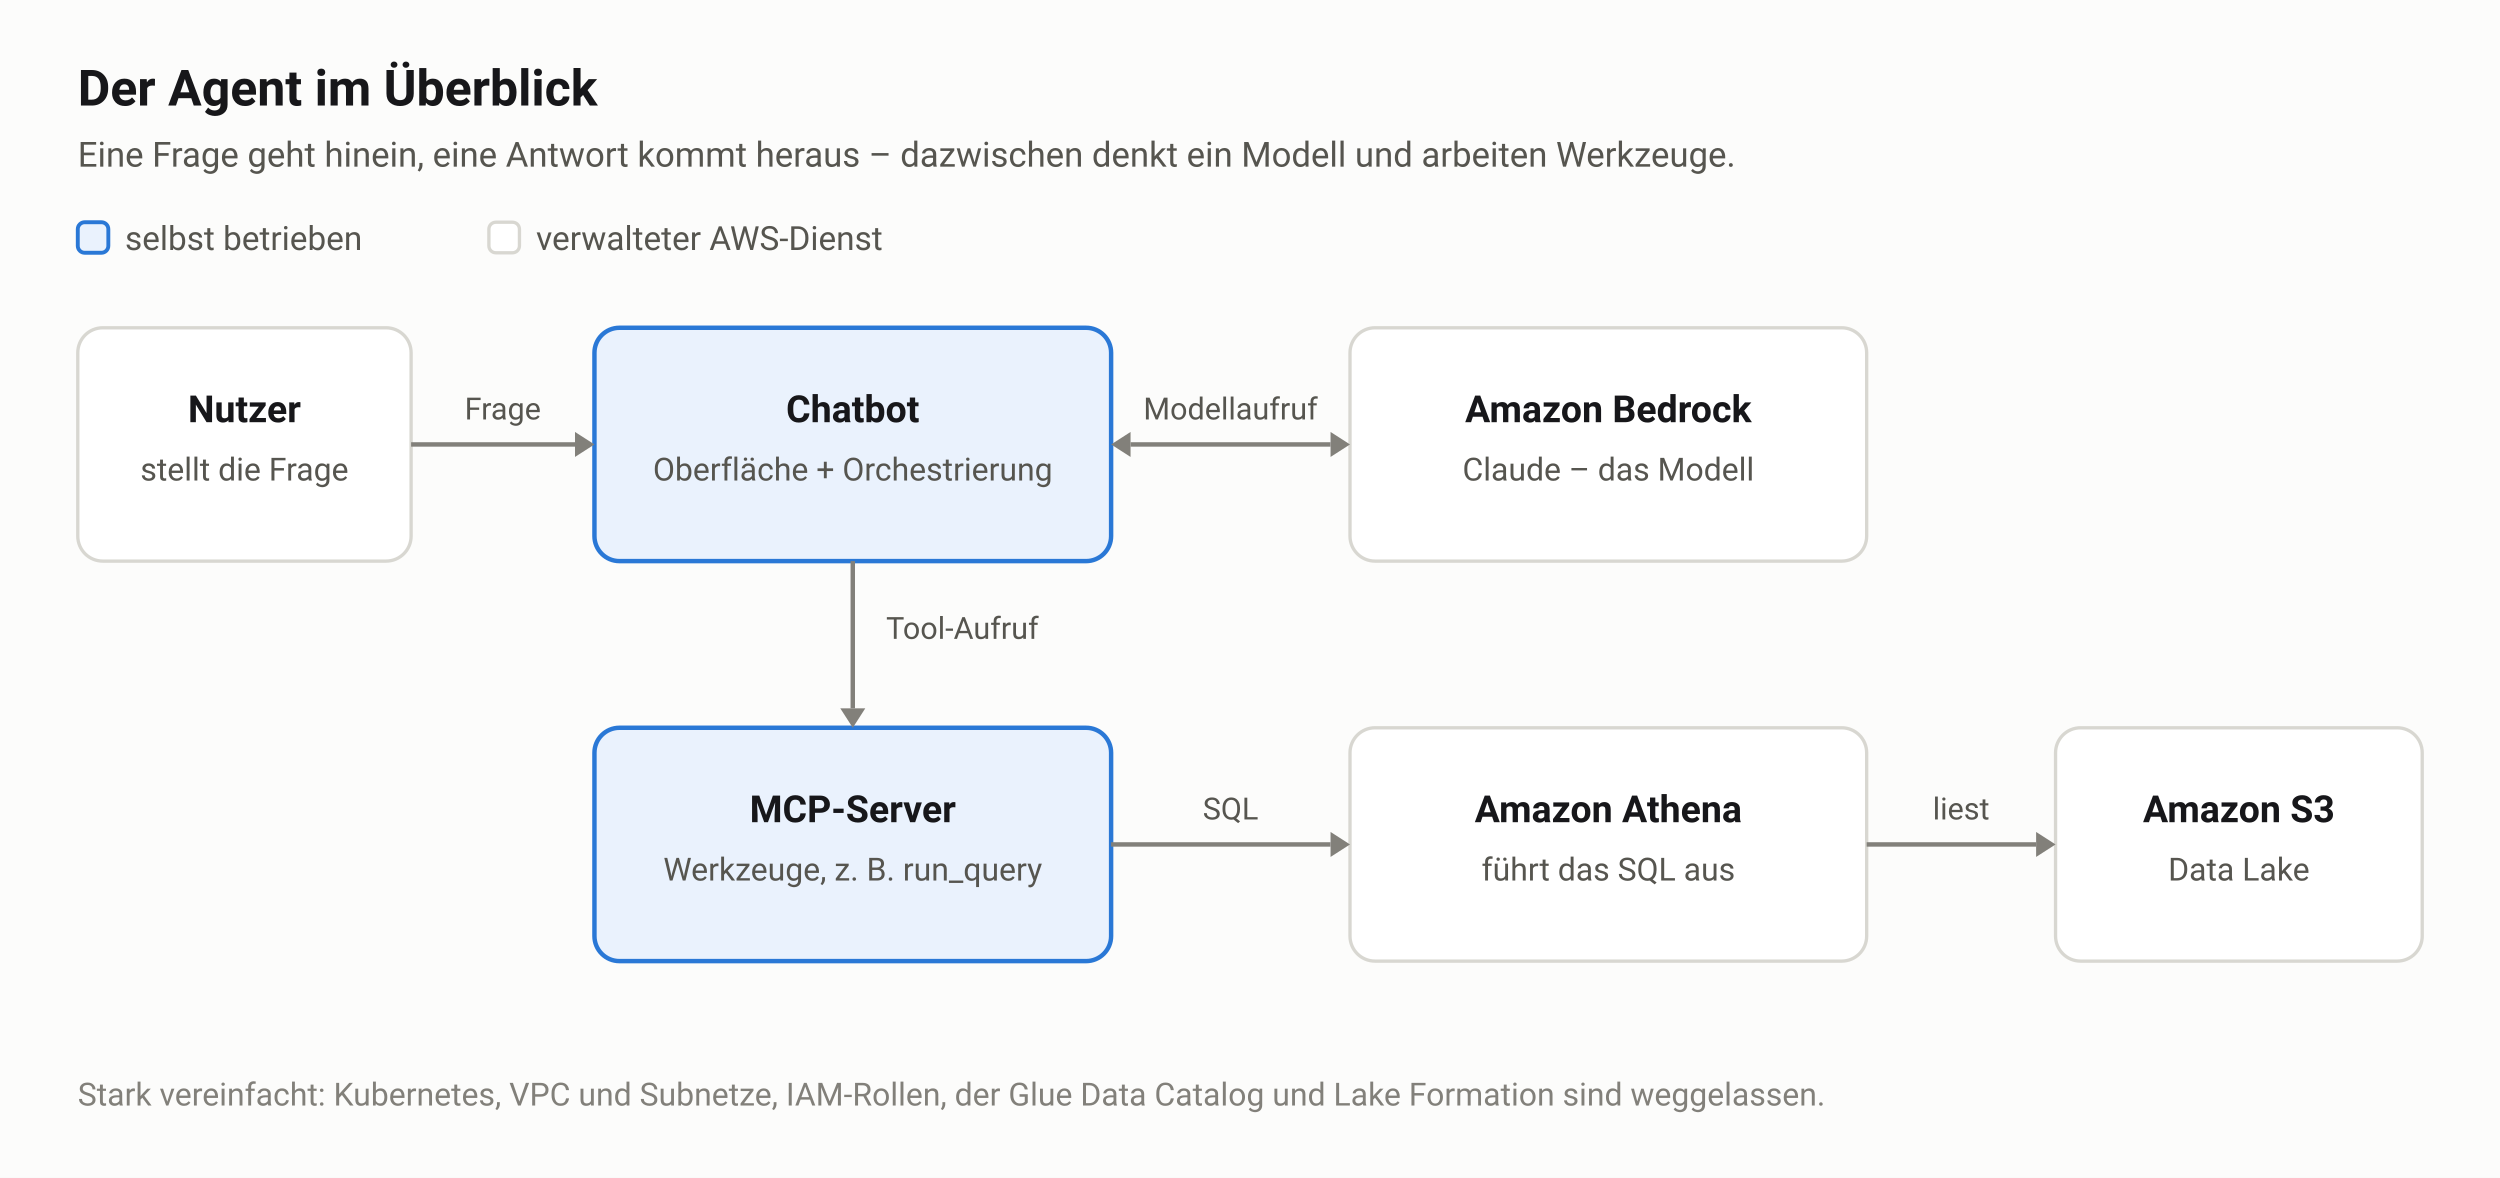
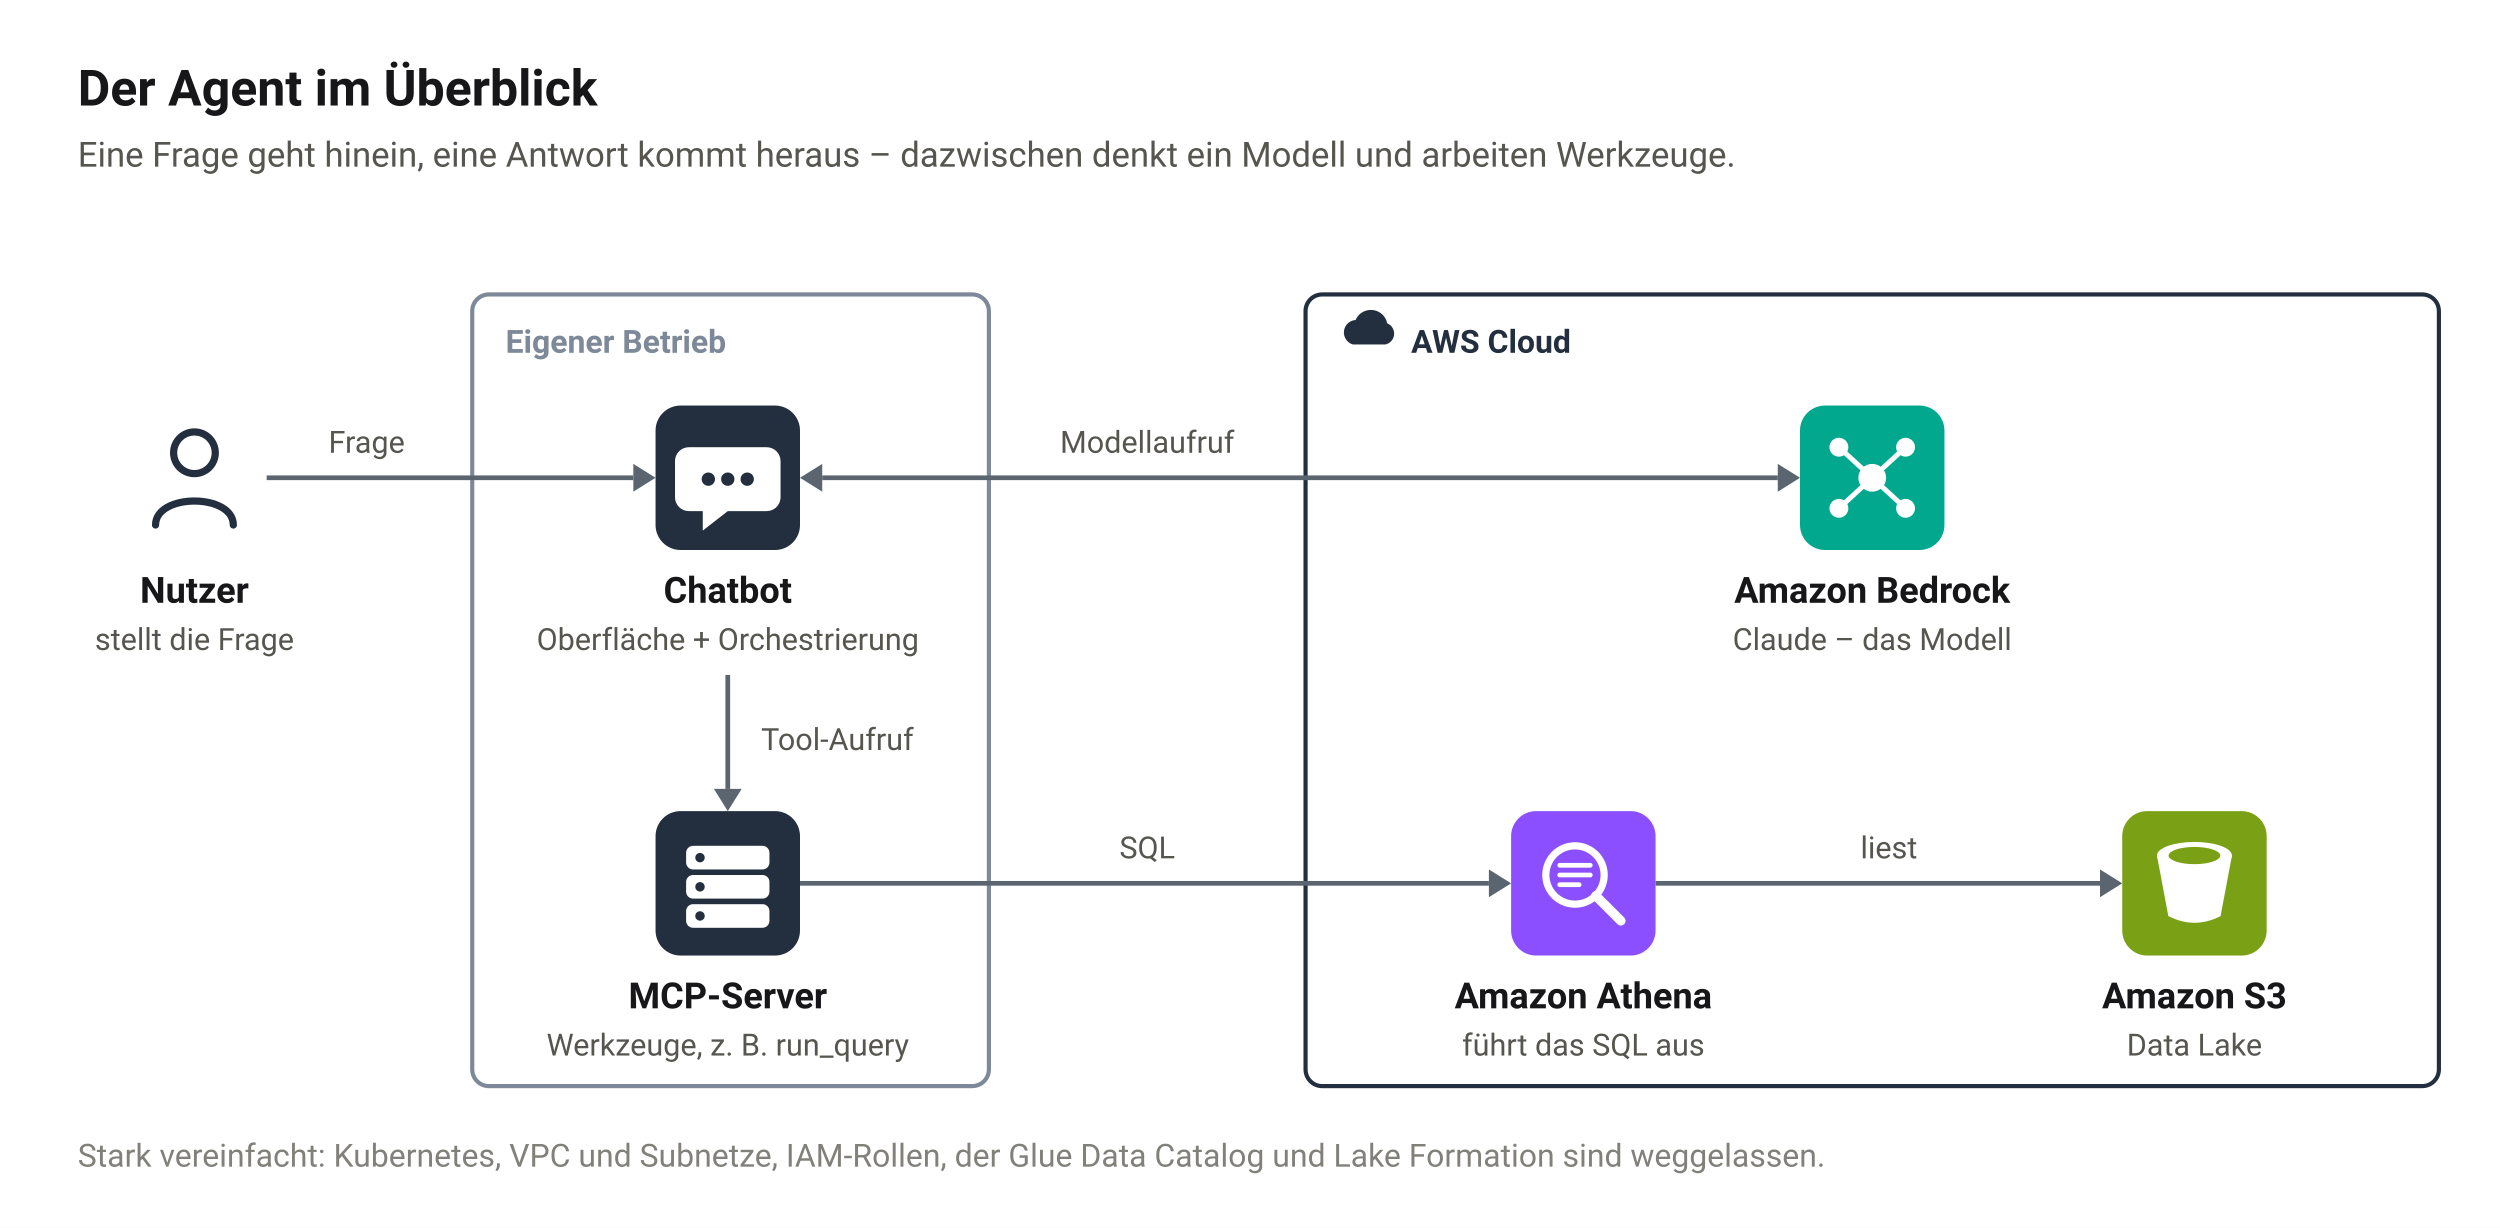
- <svg xmlns="http://www.w3.org/2000/svg" viewBox="0 0 900 424" width="900" height="424" role="img" aria-labelledby="t d" font-family="ui-sans-serif,-apple-system,'Segoe UI',Roboto,Helvetica,Arial,sans-serif">
-   <rect x="0" y="0" width="900" height="424" fill="#fcfcfb" />
+ <svg xmlns="http://www.w3.org/2000/svg" viewBox="0 0 900 442" width="900" height="442" role="img" aria-labelledby="t d" font-family="ui-sans-serif,-apple-system,'Segoe UI',Roboto,Helvetica,Arial,sans-serif">
+   <rect x="0" y="0" width="900" height="442" fill="#ffffff" />
  <text x="28" y="38" font-size="18" fill="#17171a" font-weight="600" text-anchor="start">Der Agent im Überblick</text>
  <text x="28" y="60" font-size="12.5" fill="#56554f" font-weight="400" text-anchor="start">Eine Frage geht hinein, eine Antwort kommt heraus – dazwischen denkt ein Modell und arbeiten Werkzeuge.</text>
-   <rect x="28" y="80" width="11" height="11" rx="2.5" fill="#eaf2fd" stroke="#2a78d6" stroke-width="1.4" />
-   <text x="45" y="90" font-size="12" fill="#56554f" font-weight="400" text-anchor="start">selbst betrieben</text>
-   <rect x="176" y="80" width="11" height="11" rx="2.5" fill="#ffffff" stroke="#d8d7d1" stroke-width="1.2" />
-   <text x="193" y="90" font-size="12" fill="#56554f" font-weight="400" text-anchor="start">verwalteter AWS-Dienst</text>
-   <rect x="28" y="118" width="120" height="84" rx="9" fill="#ffffff" stroke="#d8d7d1" stroke-width="1.2" />
-   <text x="88.0" y="152" font-size="13.5" fill="#17171a" font-weight="600" text-anchor="middle">Nutzer</text>
-   <text x="88.0" y="173" font-size="11.5" fill="#56554f" font-weight="400" text-anchor="middle">stellt die Frage</text>
-   <rect x="214" y="118" width="186" height="84" rx="9" fill="#eaf2fd" stroke="#2a78d6" stroke-width="1.6" />
-   <text x="307.0" y="152" font-size="13.5" fill="#17171a" font-weight="600" text-anchor="middle">Chatbot</text>
-   <text x="307.0" y="173" font-size="11.5" fill="#56554f" font-weight="400" text-anchor="middle">Oberfläche + Orchestrierung</text>
-   <rect x="486" y="118" width="186" height="84" rx="9" fill="#ffffff" stroke="#d8d7d1" stroke-width="1.2" />
-   <text x="579.0" y="152" font-size="13.5" fill="#17171a" font-weight="600" text-anchor="middle">Amazon Bedrock</text>
-   <text x="579.0" y="173" font-size="11.5" fill="#56554f" font-weight="400" text-anchor="middle">Claude – das Modell</text>
-   <rect x="214" y="262" width="186" height="84" rx="9" fill="#eaf2fd" stroke="#2a78d6" stroke-width="1.6" />
-   <text x="307.0" y="296" font-size="13.5" fill="#17171a" font-weight="600" text-anchor="middle">MCP-Server</text>
-   <text x="307.0" y="317" font-size="11.5" fill="#56554f" font-weight="400" text-anchor="middle">Werkzeuge, z. B. run_query</text>
-   <rect x="486" y="262" width="186" height="84" rx="9" fill="#ffffff" stroke="#d8d7d1" stroke-width="1.2" />
-   <text x="579.0" y="296" font-size="13.5" fill="#17171a" font-weight="600" text-anchor="middle">Amazon Athena</text>
-   <text x="579.0" y="317" font-size="11.5" fill="#56554f" font-weight="400" text-anchor="middle">führt das SQL aus</text>
-   <rect x="740" y="262" width="132" height="84" rx="9" fill="#ffffff" stroke="#d8d7d1" stroke-width="1.2" />
-   <text x="806.0" y="296" font-size="13.5" fill="#17171a" font-weight="600" text-anchor="middle">Amazon S3</text>
-   <text x="806.0" y="317" font-size="11.5" fill="#56554f" font-weight="400" text-anchor="middle">Data Lake</text>
-   <line x1="148" y1="160.0" x2="207" y2="160.0" stroke="#82807a" stroke-width="1.6" />
-   <path d="M207,155.5 L214,160.0 L207,164.5 Z" fill="#82807a" />
-   <text x="181.0" y="151.0" font-size="11" fill="#56554f" font-weight="400" text-anchor="middle">Frage</text>
-   <line x1="407" y1="160.0" x2="479" y2="160.0" stroke="#82807a" stroke-width="1.6" />
-   <path d="M479,155.5 L486,160.0 L479,164.5 Z" fill="#82807a" />
-   <path d="M407,155.5 L400,160.0 L407,164.5 Z" fill="#82807a" />
-   <text x="443.0" y="151.0" font-size="11" fill="#56554f" font-weight="400" text-anchor="middle">Modellaufruf</text>
-   <line x1="400" y1="304.0" x2="479" y2="304.0" stroke="#82807a" stroke-width="1.6" />
-   <path d="M479,299.5 L486,304.0 L479,308.5 Z" fill="#82807a" />
-   <text x="443.0" y="295.0" font-size="11" fill="#56554f" font-weight="400" text-anchor="middle">SQL</text>
-   <line x1="672" y1="304.0" x2="733" y2="304.0" stroke="#82807a" stroke-width="1.6" />
-   <path d="M733,299.5 L740,304.0 L733,308.5 Z" fill="#82807a" />
-   <text x="706.0" y="295.0" font-size="11" fill="#56554f" font-weight="400" text-anchor="middle">liest</text>
-   <line x1="307.0" y1="202" x2="307.0" y2="255" stroke="#82807a" stroke-width="1.6" />
-   <path d="M302.5,255 L307.0,262 L311.5,255 Z" fill="#82807a" />
-   <text x="319.0" y="230" font-size="11" fill="#56554f" font-weight="400" text-anchor="start">Tool-Aufruf</text>
-   <text x="28" y="398" font-size="11.5" fill="#82807a" font-weight="400" text-anchor="start">Stark vereinfacht: Kubernetes, VPC und Subnetze, IAM-Rollen, der Glue Data Catalog und Lake Formation sind weggelassen.</text>
+   <rect x="170" y="106" width="186" height="285" rx="6" fill="none" stroke="#7D8998" stroke-width="1.5" />
+   <text x="182" y="127" font-size="11.5" fill="#7D8998" font-weight="600" text-anchor="start">Eigener Betrieb</text>
+   <rect x="470" y="106" width="408" height="285" rx="6" fill="none" stroke="#232F3E" stroke-width="1.5" />
+   <g transform="translate(482,110)">
+     <path d="M5,14 a4.5,4.5 0 0 1 1,-8.8 a6,6 0 0 1 11.4,1.2 a4,4 0 0 1 -0.6,7.6 z" fill="#232F3E" />
+   </g>
+   <text x="508" y="127" font-size="11.5" fill="#232F3E" font-weight="600" text-anchor="start">AWS Cloud</text>
+   <g transform="translate(44.0,146)">
+     <g fill="none" stroke="#232F3E" stroke-width="2.6" stroke-linecap="round">
+       <circle cx="26" cy="17" r="7.5" />
+       <path d="M12,43 C12,31.5 40,31.5 40,43" />
+     </g>
+   </g>
+   <text x="70" y="217" font-size="13" fill="#17171a" font-weight="600" text-anchor="middle">Nutzer</text>
+   <text x="70" y="234" font-size="11" fill="#56554f" font-weight="400" text-anchor="middle">stellt die Frage</text>
+   <g transform="translate(236.0,146)">
+     <rect width="52" height="52" rx="9" fill="#232F3E" />
+     <path d="M12,15 H40 a5,5 0 0 1 5,5 V33 a5,5 0 0 1 -5,5 H26 l-9,7 v-7 h-5 a5,5 0 0 1 -5,-5 V20 a5,5 0 0 1 5,-5 z" fill="#ffffff" />
+     <circle cx="19" cy="26.5" r="2.4" fill="#232F3E" />
+     <circle cx="26" cy="26.5" r="2.4" fill="#232F3E" />
+     <circle cx="33" cy="26.5" r="2.4" fill="#232F3E" />
+   </g>
+   <text x="262" y="217" font-size="13" fill="#17171a" font-weight="600" text-anchor="middle">Chatbot</text>
+   <text x="262" y="234" font-size="11" fill="#56554f" font-weight="400" text-anchor="middle">Oberfläche + Orchestrierung</text>
+   <g transform="translate(236.0,292)">
+     <rect width="52" height="52" rx="9" fill="#232F3E" />
+     <rect x="11" y="12.5" width="30" height="8.5" rx="2.5" fill="#ffffff" />
+     <circle cx="16" cy="16.75" r="1.7" fill="#232F3E" />
+     <rect x="11" y="23" width="30" height="8.5" rx="2.5" fill="#ffffff" />
+     <circle cx="16" cy="27.25" r="1.7" fill="#232F3E" />
+     <rect x="11" y="33.5" width="30" height="8.5" rx="2.5" fill="#ffffff" />
+     <circle cx="16" cy="37.75" r="1.7" fill="#232F3E" />
+   </g>
+   <text x="262" y="363" font-size="13" fill="#17171a" font-weight="600" text-anchor="middle">MCP-Server</text>
+   <text x="262" y="380" font-size="11" fill="#56554f" font-weight="400" text-anchor="middle">Werkzeuge, z. B. run_query</text>
+   <g transform="translate(648.0,146)">
+     <rect width="52" height="52" rx="9" fill="#01A88D" />
+     <g stroke="#ffffff" stroke-width="1.8">
+       <line x1="26" y1="26" x2="14" y2="15" />
+       <line x1="26" y1="26" x2="38" y2="15" />
+       <line x1="26" y1="26" x2="14" y2="37" />
+       <line x1="26" y1="26" x2="38" y2="37" />
+     </g>
+     <circle cx="26" cy="26" r="5" fill="#ffffff" />
+     <circle cx="14" cy="15" r="3.4" fill="#ffffff" />
+     <circle cx="38" cy="15" r="3.4" fill="#ffffff" />
+     <circle cx="14" cy="37" r="3.4" fill="#ffffff" />
+     <circle cx="38" cy="37" r="3.4" fill="#ffffff" />
+   </g>
+   <text x="674" y="217" font-size="13" fill="#17171a" font-weight="600" text-anchor="middle">Amazon Bedrock</text>
+   <text x="674" y="234" font-size="11" fill="#56554f" font-weight="400" text-anchor="middle">Claude – das Modell</text>
+   <g transform="translate(544.0,292)">
+     <rect width="52" height="52" rx="9" fill="#8C4FFF" />
+     <circle cx="23" cy="23" r="10.5" fill="none" stroke="#ffffff" stroke-width="2.6" />
+     <g stroke="#ffffff" stroke-width="1.7" stroke-linecap="round">
+       <line x1="17.5" y1="19.5" x2="28.5" y2="19.5" />
+       <line x1="17.5" y1="23" x2="28.5" y2="23" />
+       <line x1="17.5" y1="26.5" x2="24.5" y2="26.5" />
+     </g>
+     <line x1="30.5" y1="30.5" x2="39.5" y2="39.5" stroke="#ffffff" stroke-width="3.4" stroke-linecap="round" />
+   </g>
+   <text x="570" y="363" font-size="13" fill="#17171a" font-weight="600" text-anchor="middle">Amazon Athena</text>
+   <text x="570" y="380" font-size="11" fill="#56554f" font-weight="400" text-anchor="middle">führt das SQL aus</text>
+   <g transform="translate(764.0,292)">
+     <rect width="52" height="52" rx="9" fill="#7AA116" />
+     <path d="M12.5,16 L16.6,37.8 Q26,42.6 35.4,37.8 L39.5,16 Z" fill="#ffffff" />
+     <ellipse cx="26" cy="16" rx="13.5" ry="4.9" fill="#ffffff" />
+     <ellipse cx="26" cy="16" rx="9.3" ry="3.1" fill="#7AA116" />
+   </g>
+   <text x="790" y="363" font-size="13" fill="#17171a" font-weight="600" text-anchor="middle">Amazon S3</text>
+   <text x="790" y="380" font-size="11" fill="#56554f" font-weight="400" text-anchor="middle">Data Lake</text>
+   <line x1="96" y1="172.0" x2="228" y2="172.0" stroke="#5A6570" stroke-width="1.7" />
+   <path d="M228,167.0 L236,172.0 L228,177.0 Z" fill="#5A6570" />
+   <text x="132" y="163.0" font-size="11" fill="#56554f" font-weight="400" text-anchor="middle">Frage</text>
+   <line x1="296" y1="172.0" x2="640" y2="172.0" stroke="#5A6570" stroke-width="1.7" />
+   <path d="M640,167.0 L648,172.0 L640,177.0 Z" fill="#5A6570" />
+   <path d="M296,167.0 L288,172.0 L296,177.0 Z" fill="#5A6570" />
+   <text x="413" y="163.0" font-size="11" fill="#56554f" font-weight="400" text-anchor="middle">Modellaufruf</text>
+   <line x1="288" y1="318.0" x2="536" y2="318.0" stroke="#5A6570" stroke-width="1.7" />
+   <path d="M536,313.0 L544,318.0 L536,323.0 Z" fill="#5A6570" />
+   <text x="413" y="309.0" font-size="11" fill="#56554f" font-weight="400" text-anchor="middle">SQL</text>
+   <line x1="596" y1="318.0" x2="756" y2="318.0" stroke="#5A6570" stroke-width="1.7" />
+   <path d="M756,313.0 L764,318.0 L756,323.0 Z" fill="#5A6570" />
+   <text x="680" y="309.0" font-size="11" fill="#56554f" font-weight="400" text-anchor="middle">liest</text>
+   <line x1="262" y1="243" x2="262" y2="284" stroke="#5A6570" stroke-width="1.7" />
+   <path d="M257,284 L262,292 L267,284 Z" fill="#5A6570" />
+   <text x="274" y="270" font-size="11" fill="#56554f" font-weight="400" text-anchor="start">Tool-Aufruf</text>
+   <text x="28" y="420" font-size="11.5" fill="#82807a" font-weight="400" text-anchor="start">Stark vereinfacht: Kubernetes, VPC und Subnetze, IAM-Rollen, der Glue Data Catalog und Lake Formation sind weggelassen.</text>
</svg>
